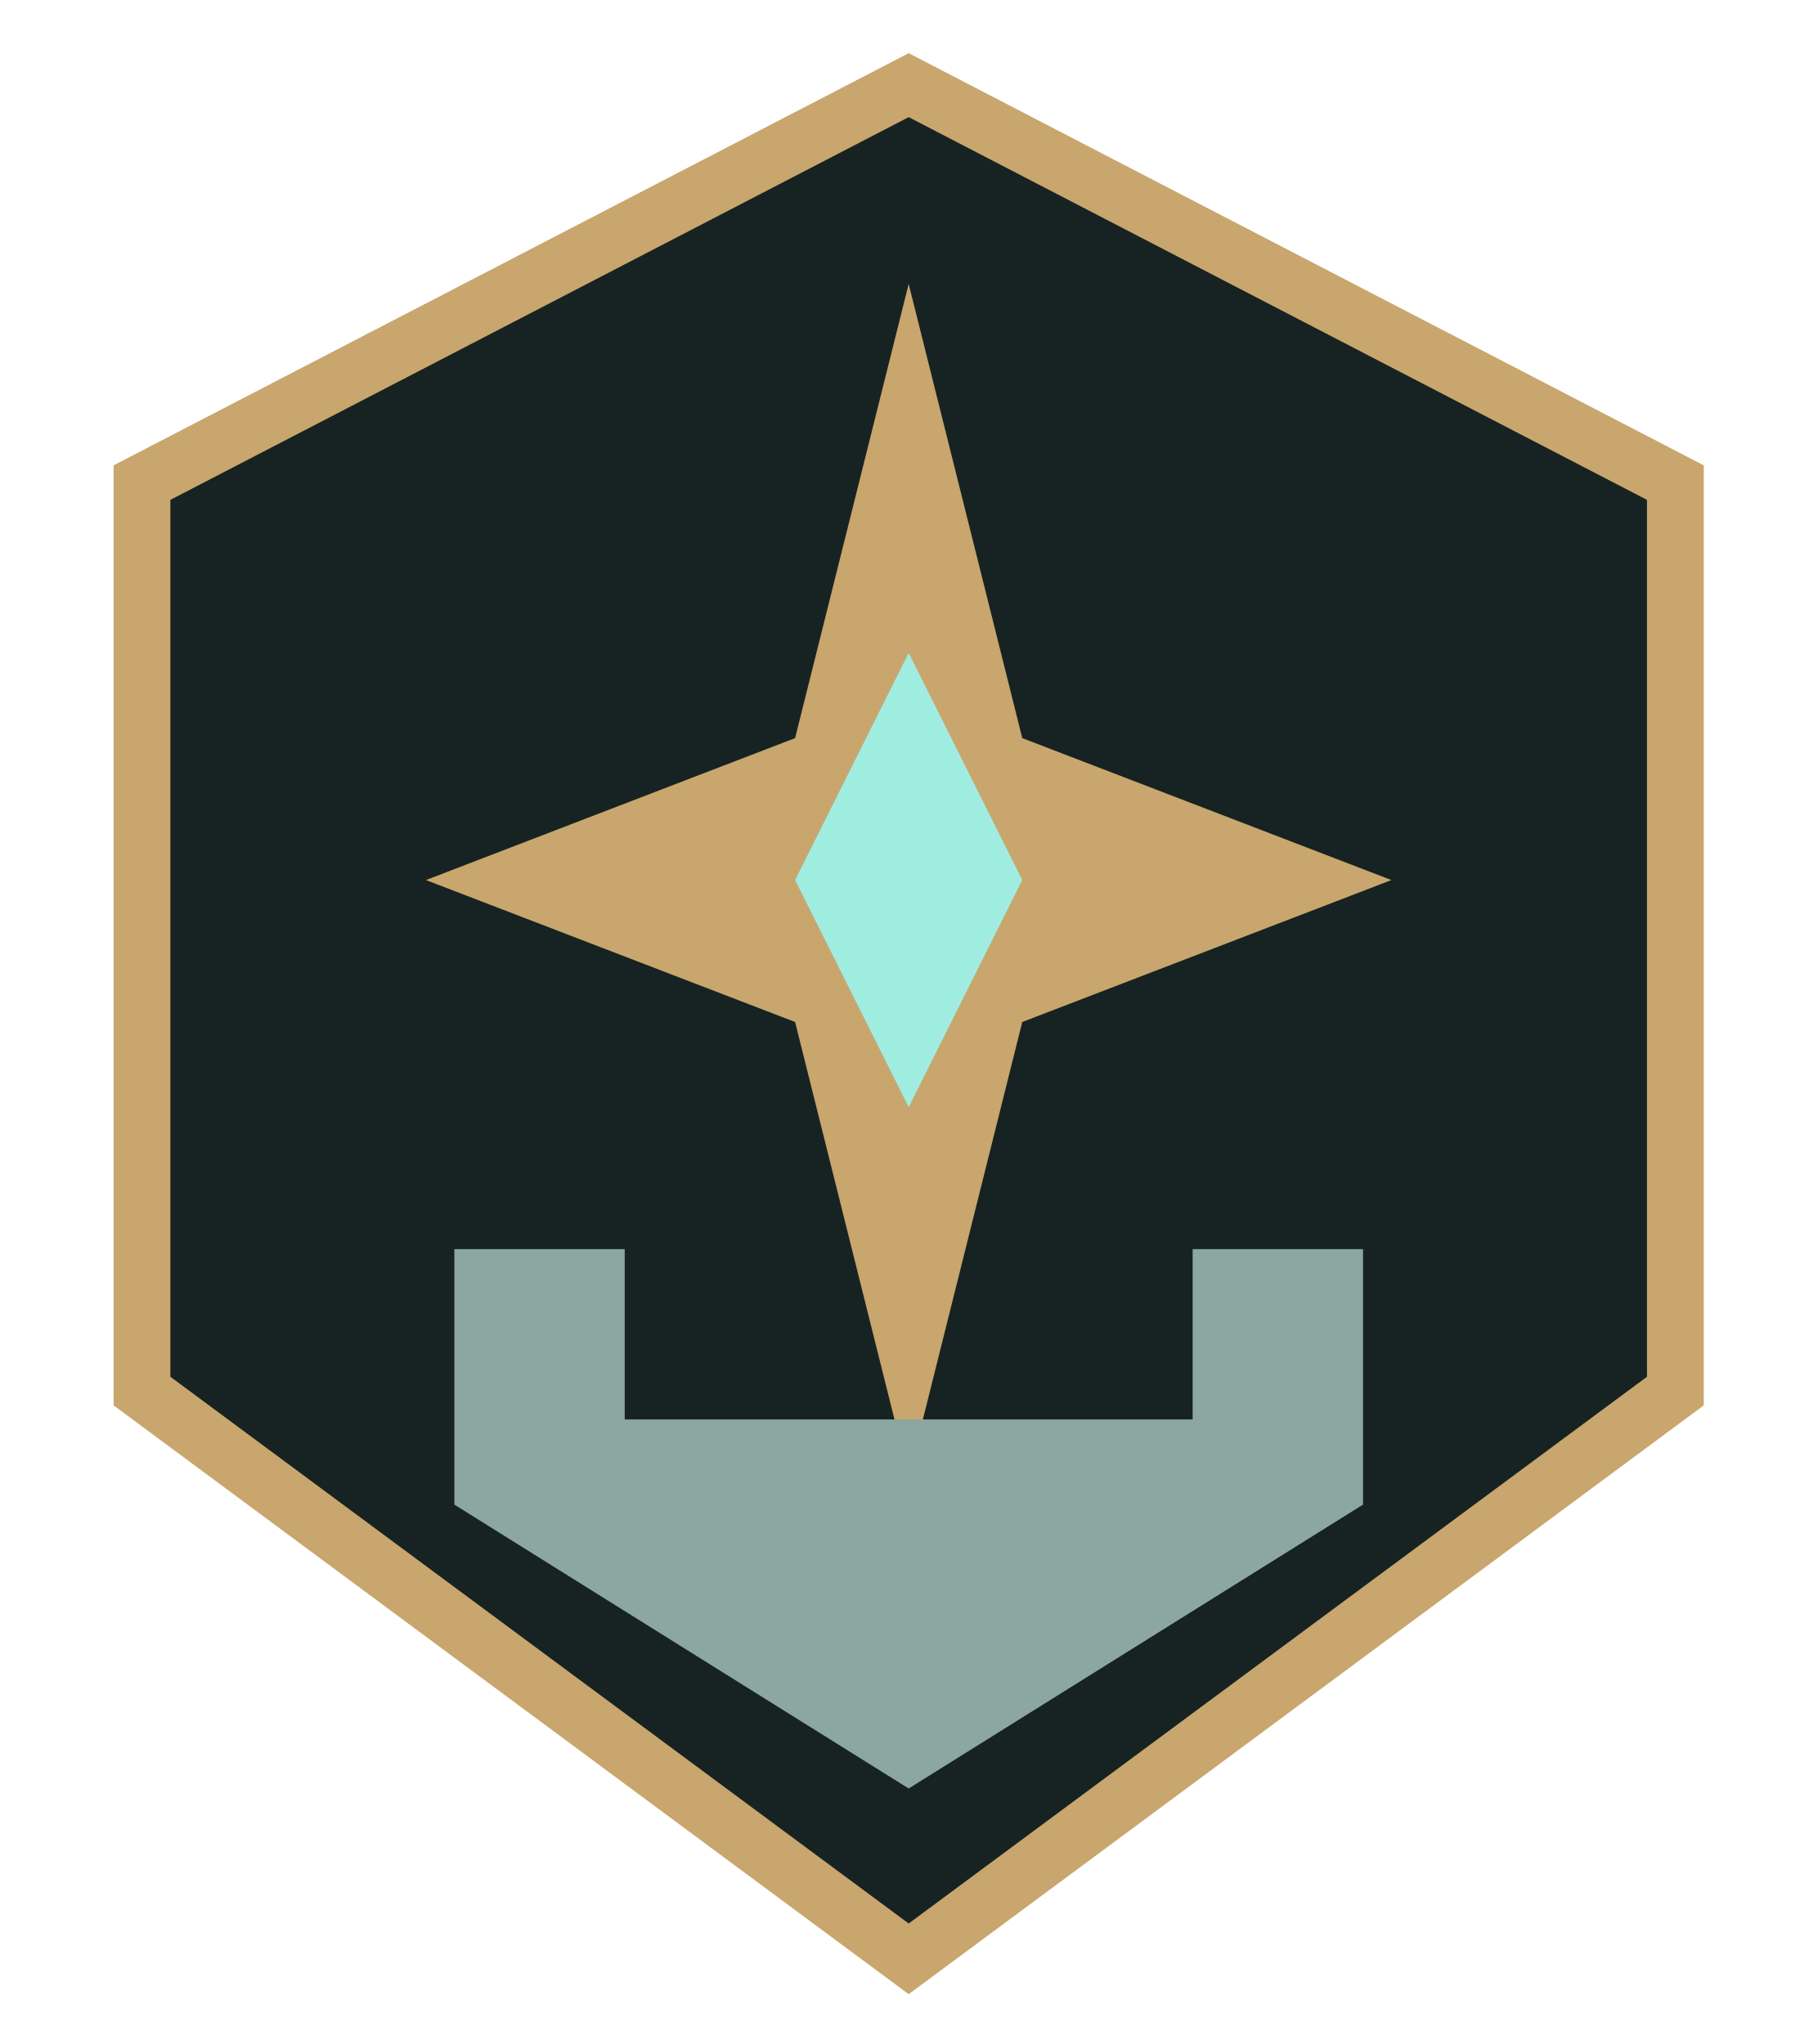
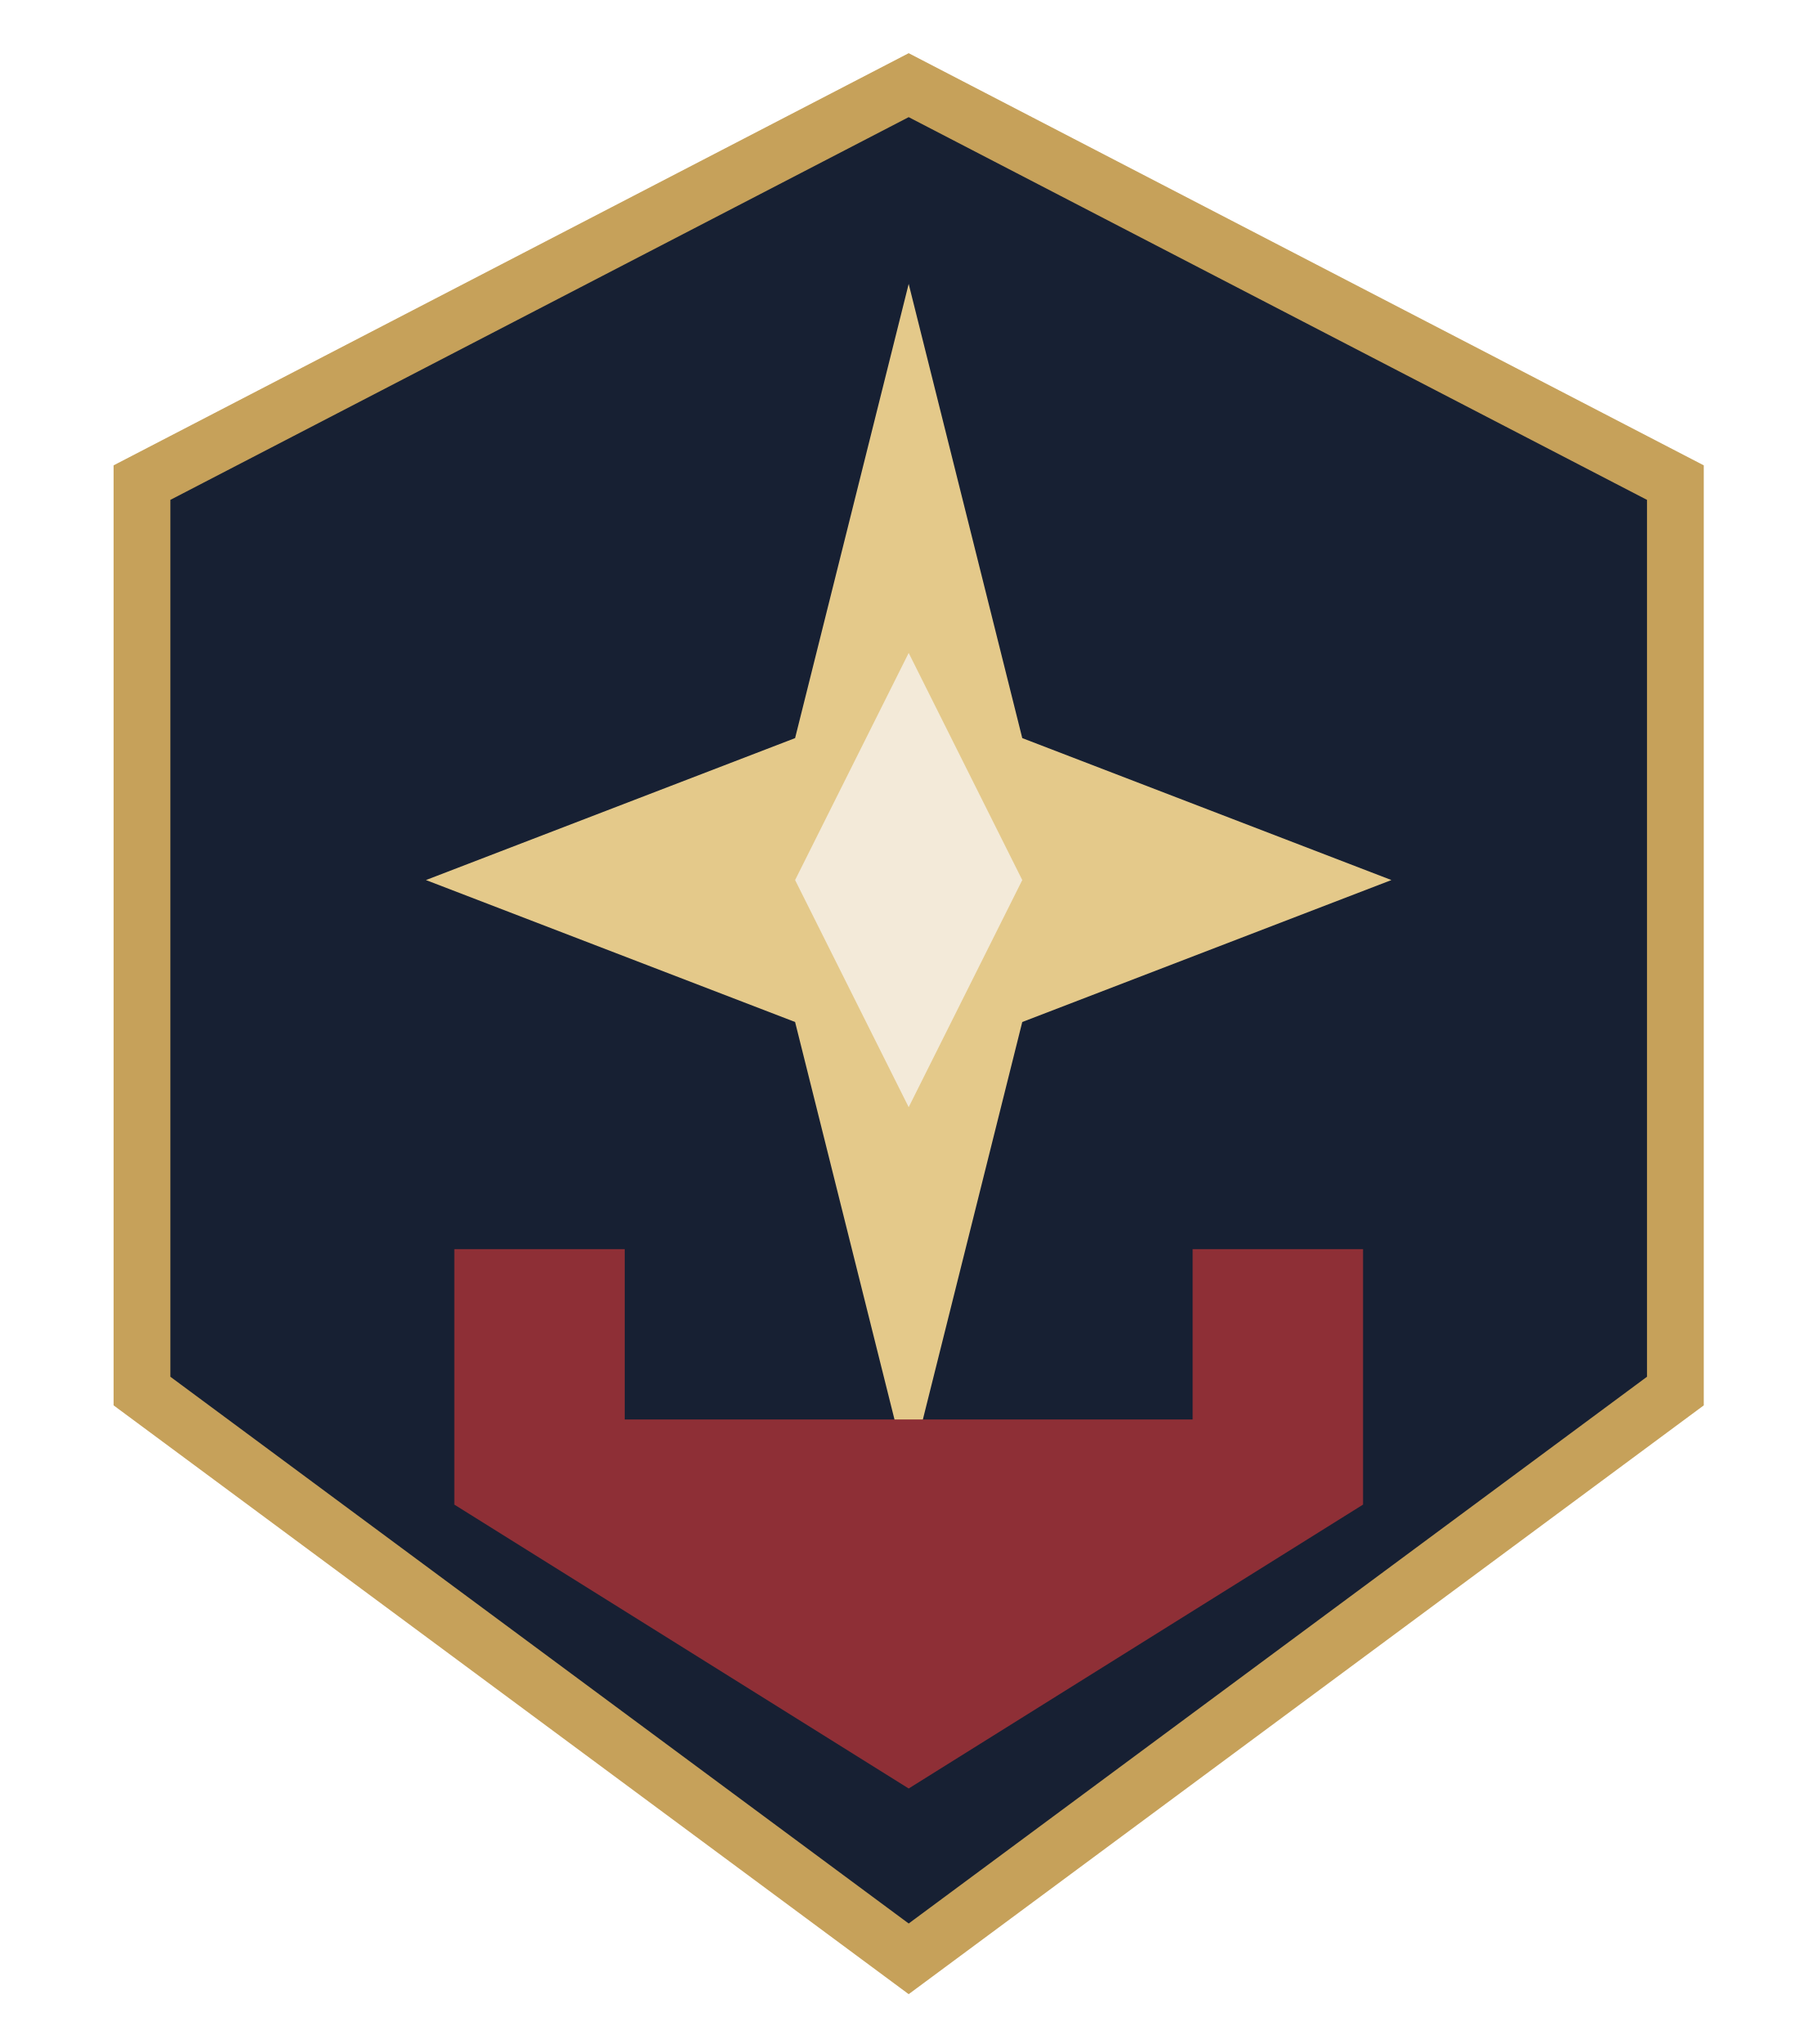
<svg xmlns="http://www.w3.org/2000/svg" viewBox="0 0 64 72">
-   <path d="M32 3 59 17v32L32 69 5 49V17Z" fill="#172322" stroke="#c8a66d" stroke-width="2" />
-   <path d="M32 10 36 26 49 31 36 36 32 52 28 36 15 31 28 26Z" fill="#c8a66d" />
-   <path d="M16 44v9l16 10 16-10v-9h-6v6H22v-6Z" fill="#8ca6a2" />
-   <path d="m32 23 4 8-4 8-4-8Z" fill="#9fede1" />
+   <path d="M32 3 59 17v32L32 69 5 49V17Z" fill="#172033" stroke="#c6a15a" stroke-width="2" />
+   <path d="M32 10 36 26 49 31 36 36 32 52 28 36 15 31 28 26Z" fill="#e4c98a" />
+   <path d="M16 44v9l16 10 16-10v-9h-6v6H22v-6Z" fill="#8e2f36" />
+   <path d="m32 23 4 8-4 8-4-8Z" fill="#f3ead9" />
</svg>
